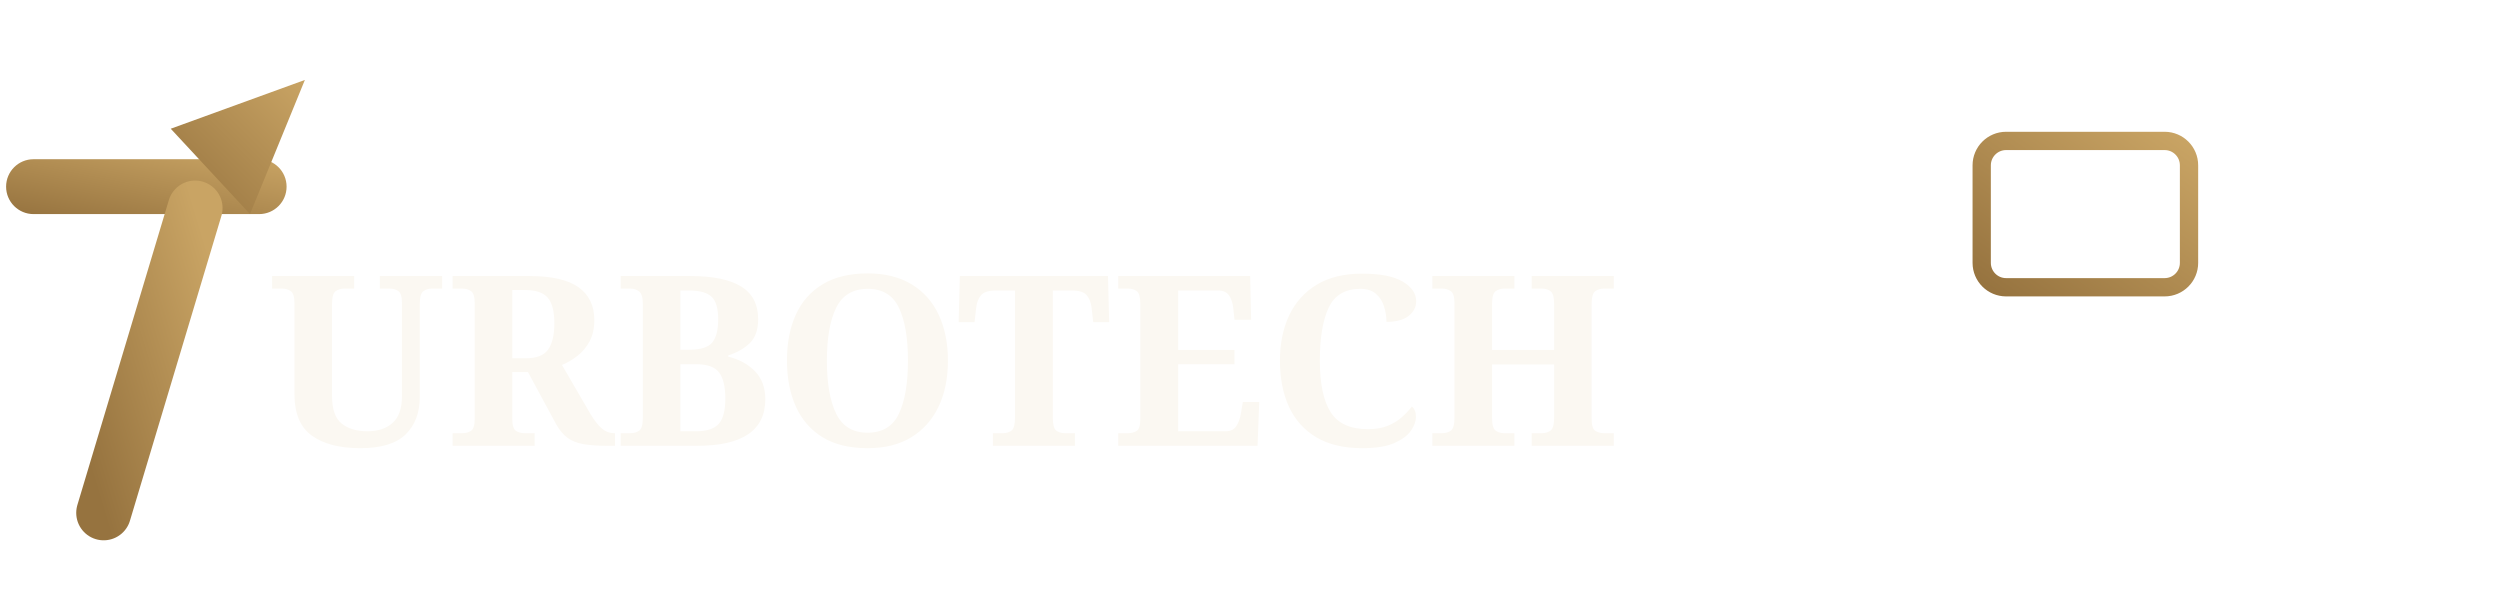
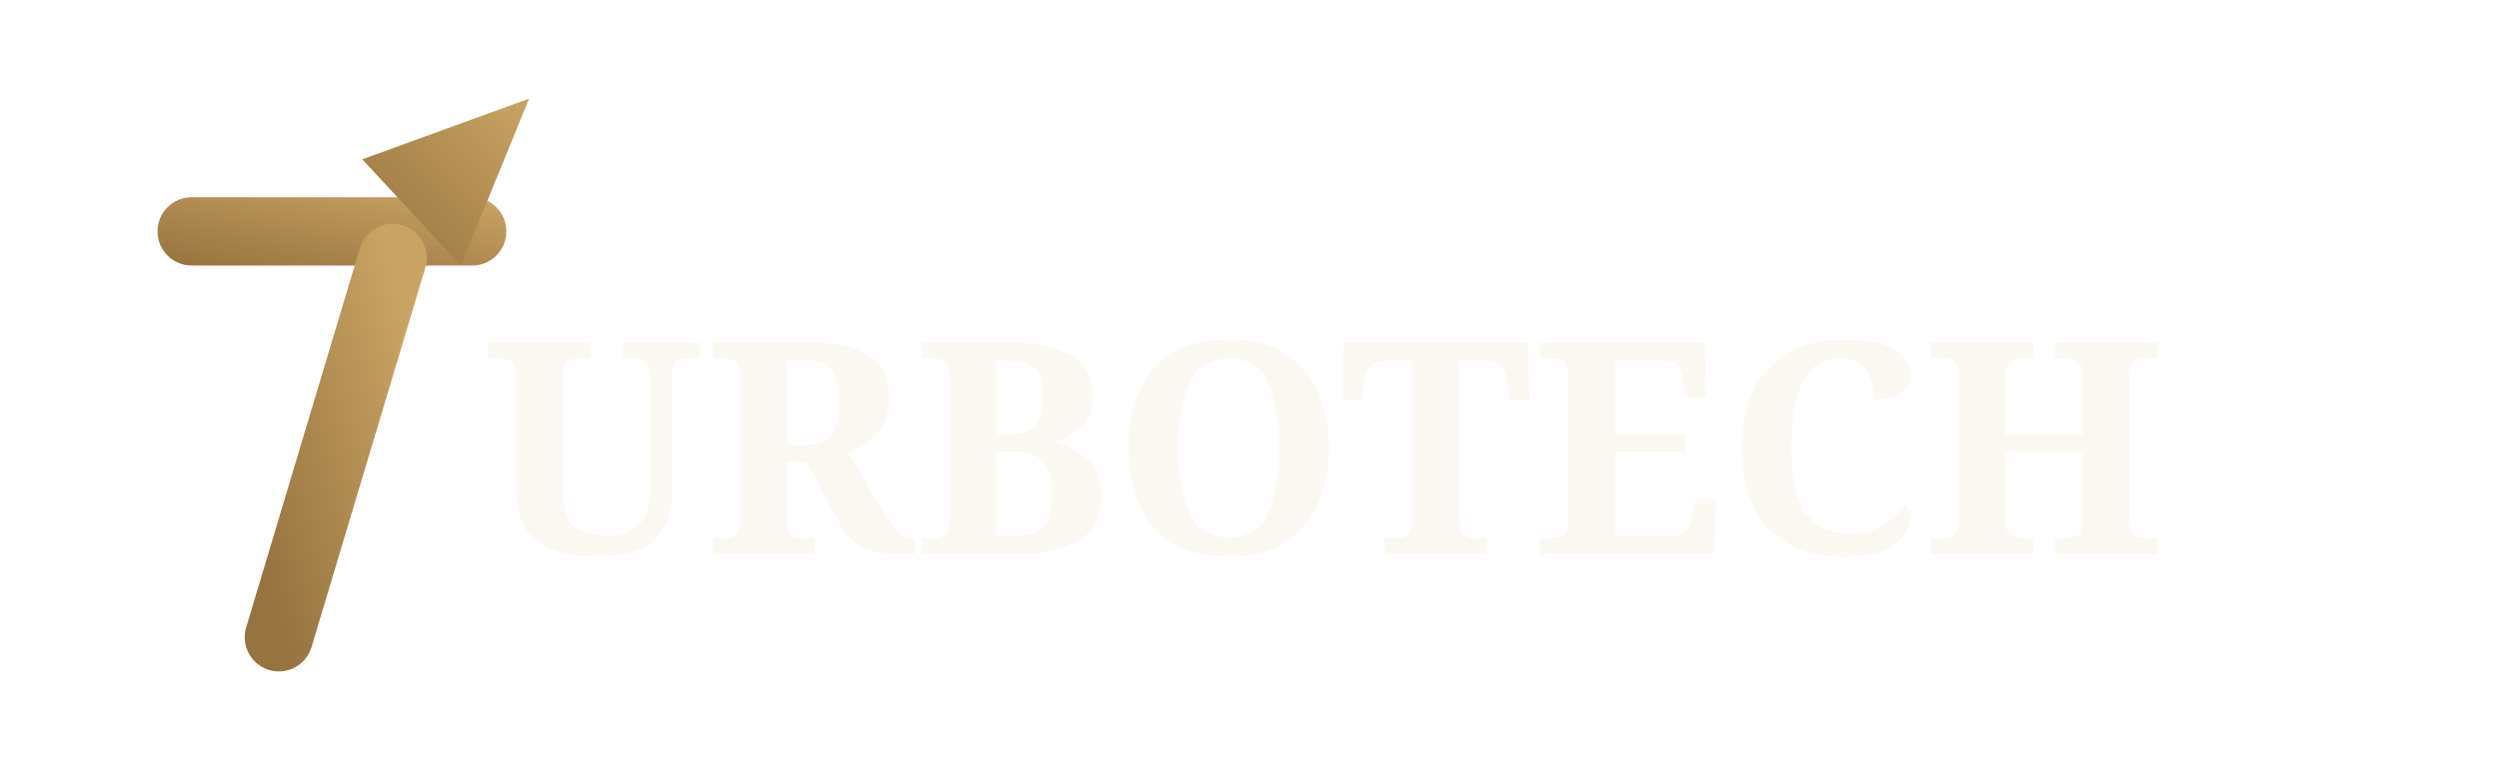
- <svg xmlns="http://www.w3.org/2000/svg" width="360" height="88" viewBox="0 0 820 200" role="img" aria-label="Turbotech">
+ <svg xmlns="http://www.w3.org/2000/svg" width="290" height="88" viewBox="0 0 580 200" role="img" aria-label="Turbotech">
  <defs>
    <linearGradient id="gD1" x1="0%" y1="100%" x2="100%" y2="0%">
      <stop offset="0%" stop-color="#96733f" />
      <stop offset="100%" stop-color="#c9a464" />
    </linearGradient>
  </defs>
  <rect x="2" y="52" width="92" height="18" rx="9" fill="url(#gD1)" />
  <path d="M 34 168 L 64 68" stroke="url(#gD1)" stroke-width="18" stroke-linecap="round" fill="none" />
  <polygon points="56,42 100,26 82,70" fill="url(#gD1)" />
-   <text x="88" y="146" font-family="'Cormorant Garamond', Georgia, serif" font-weight="700" font-size="78" fill="#fbf8f2">URBOTECH</text>
-   <g transform="translate(650, 46)" fill="none" stroke="url(#gD1)" stroke-width="6" stroke-linejoin="round">
-     <rect x="0" y="0" width="68" height="48" rx="8" />
-     <line x1="34" y1="48" x2="34" y2="62" />
-     <line x1="16" y1="70" x2="52" y2="70" stroke-linecap="round" />
-   </g>
+   <text x="88" y="146" font-family="'Playfair Display', Georgia, serif" font-weight="700" font-size="78" fill="#fbf8f2">URBOTECH</text>
</svg>
